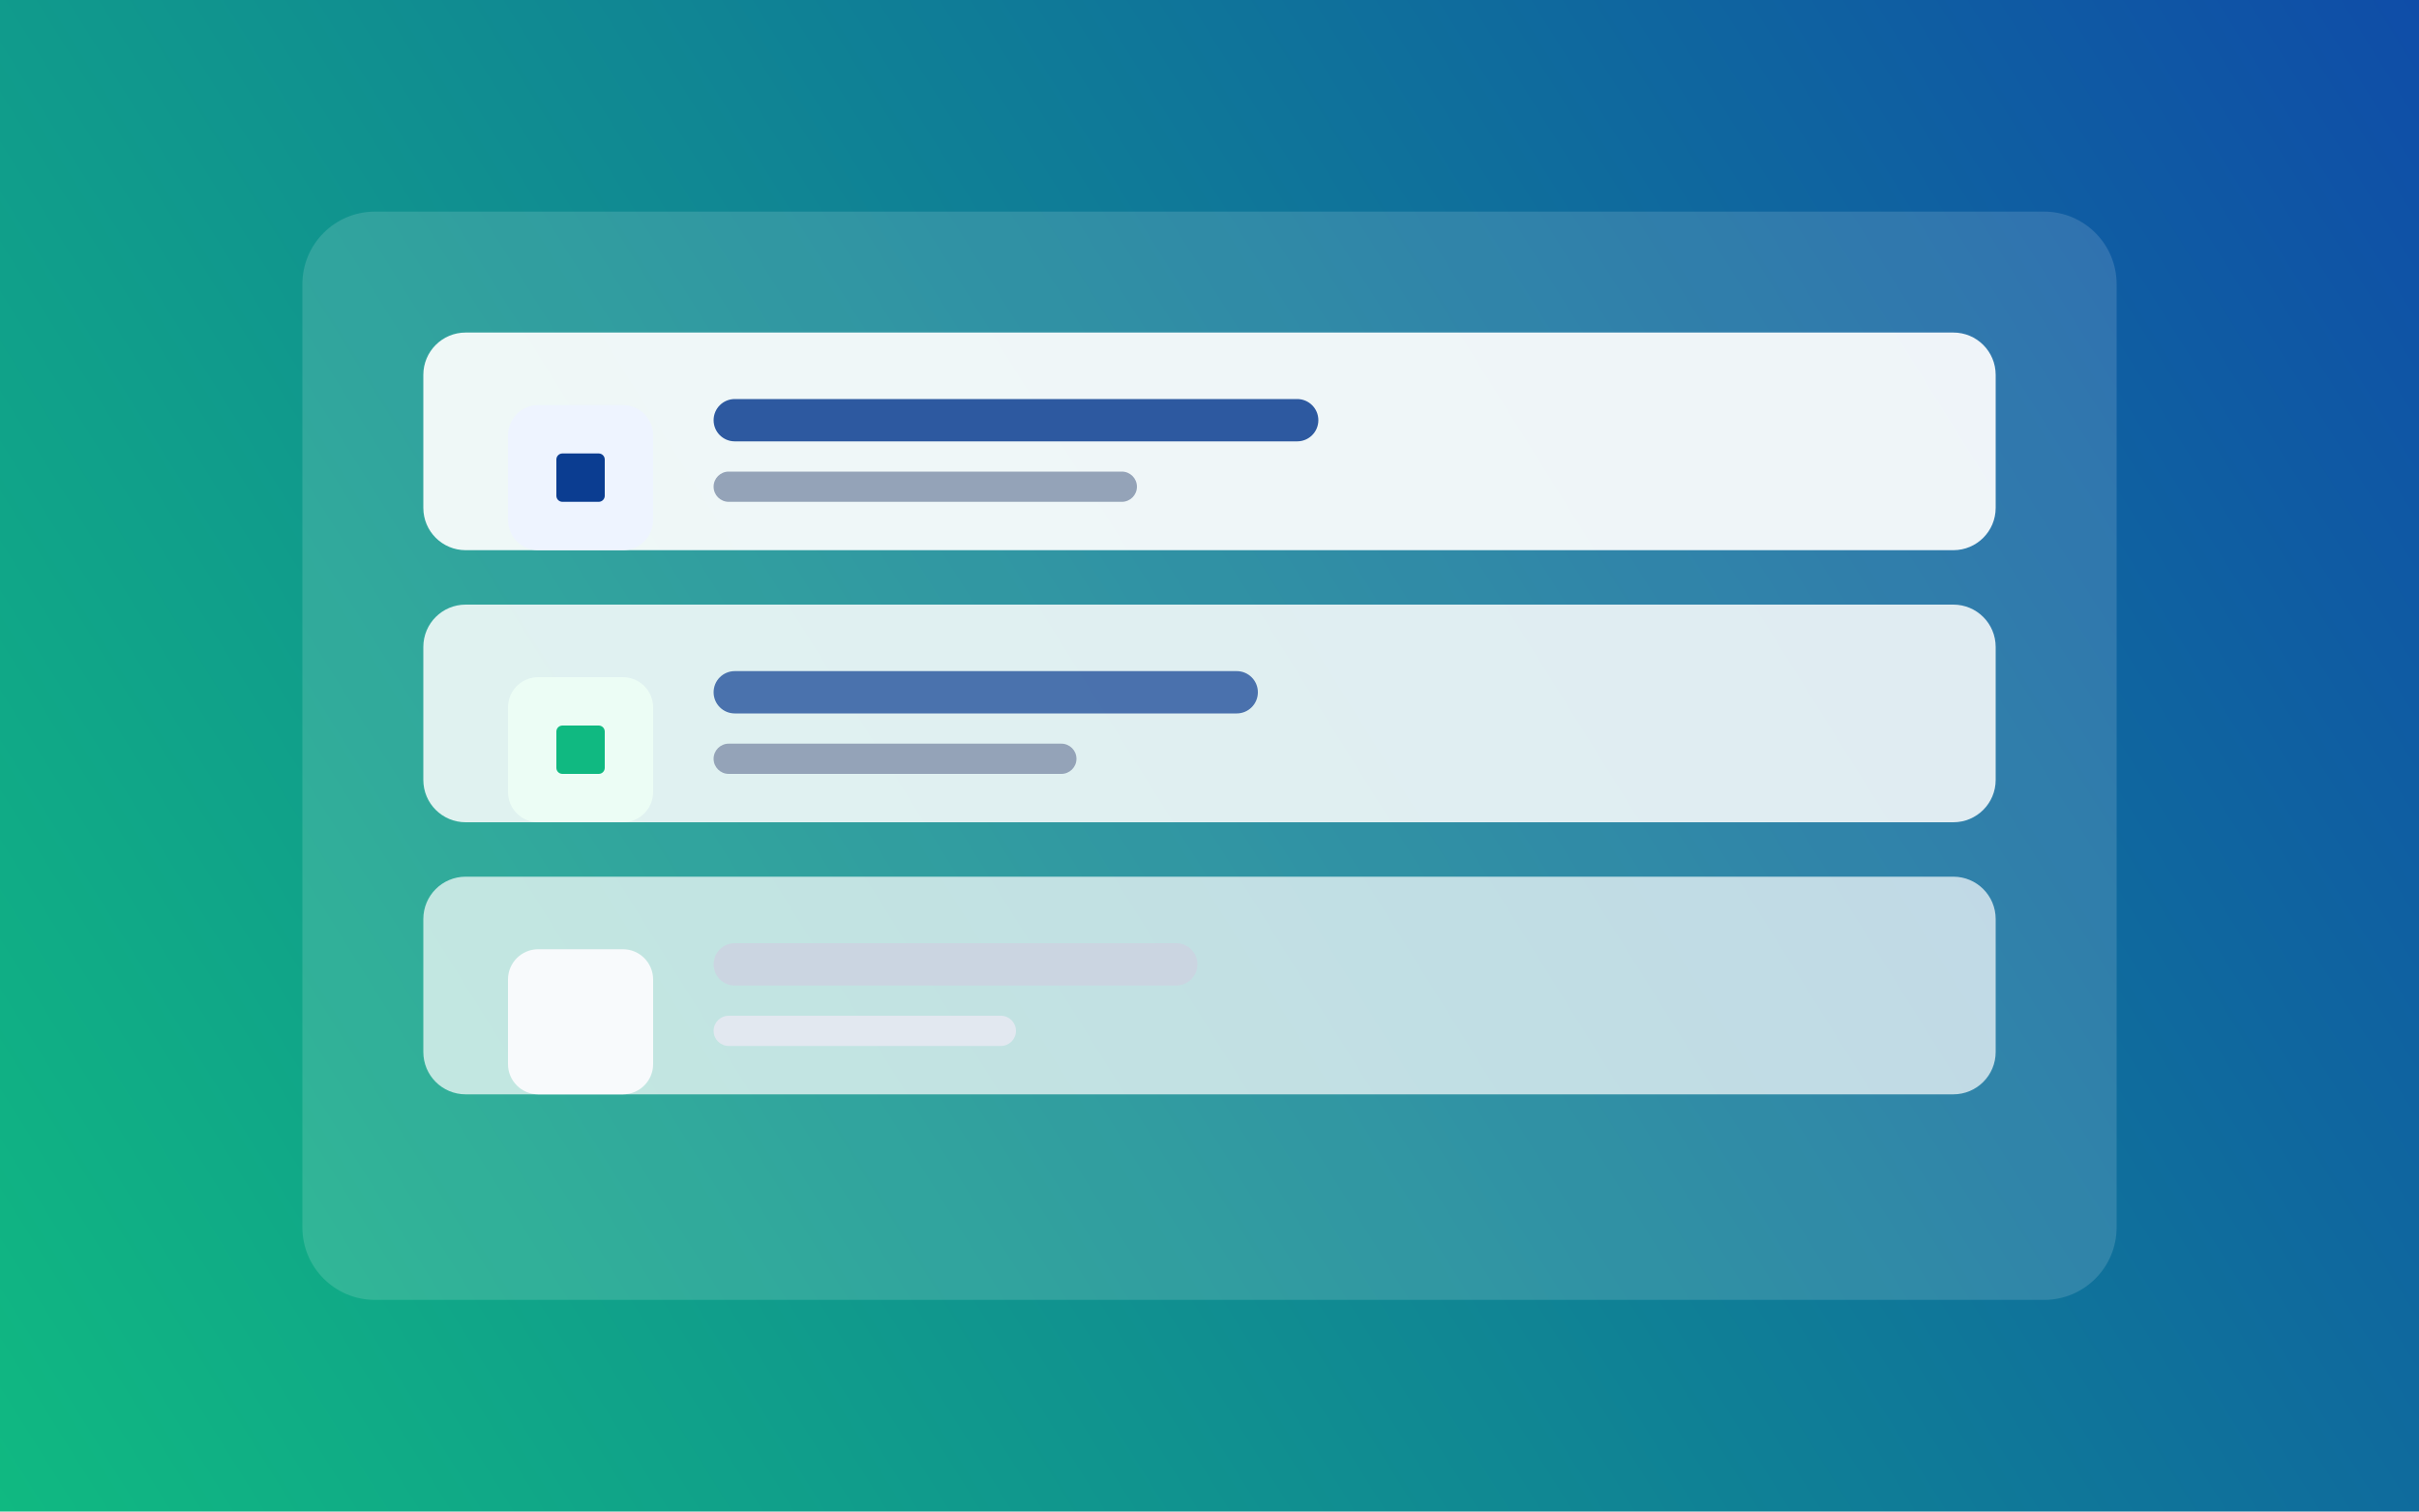
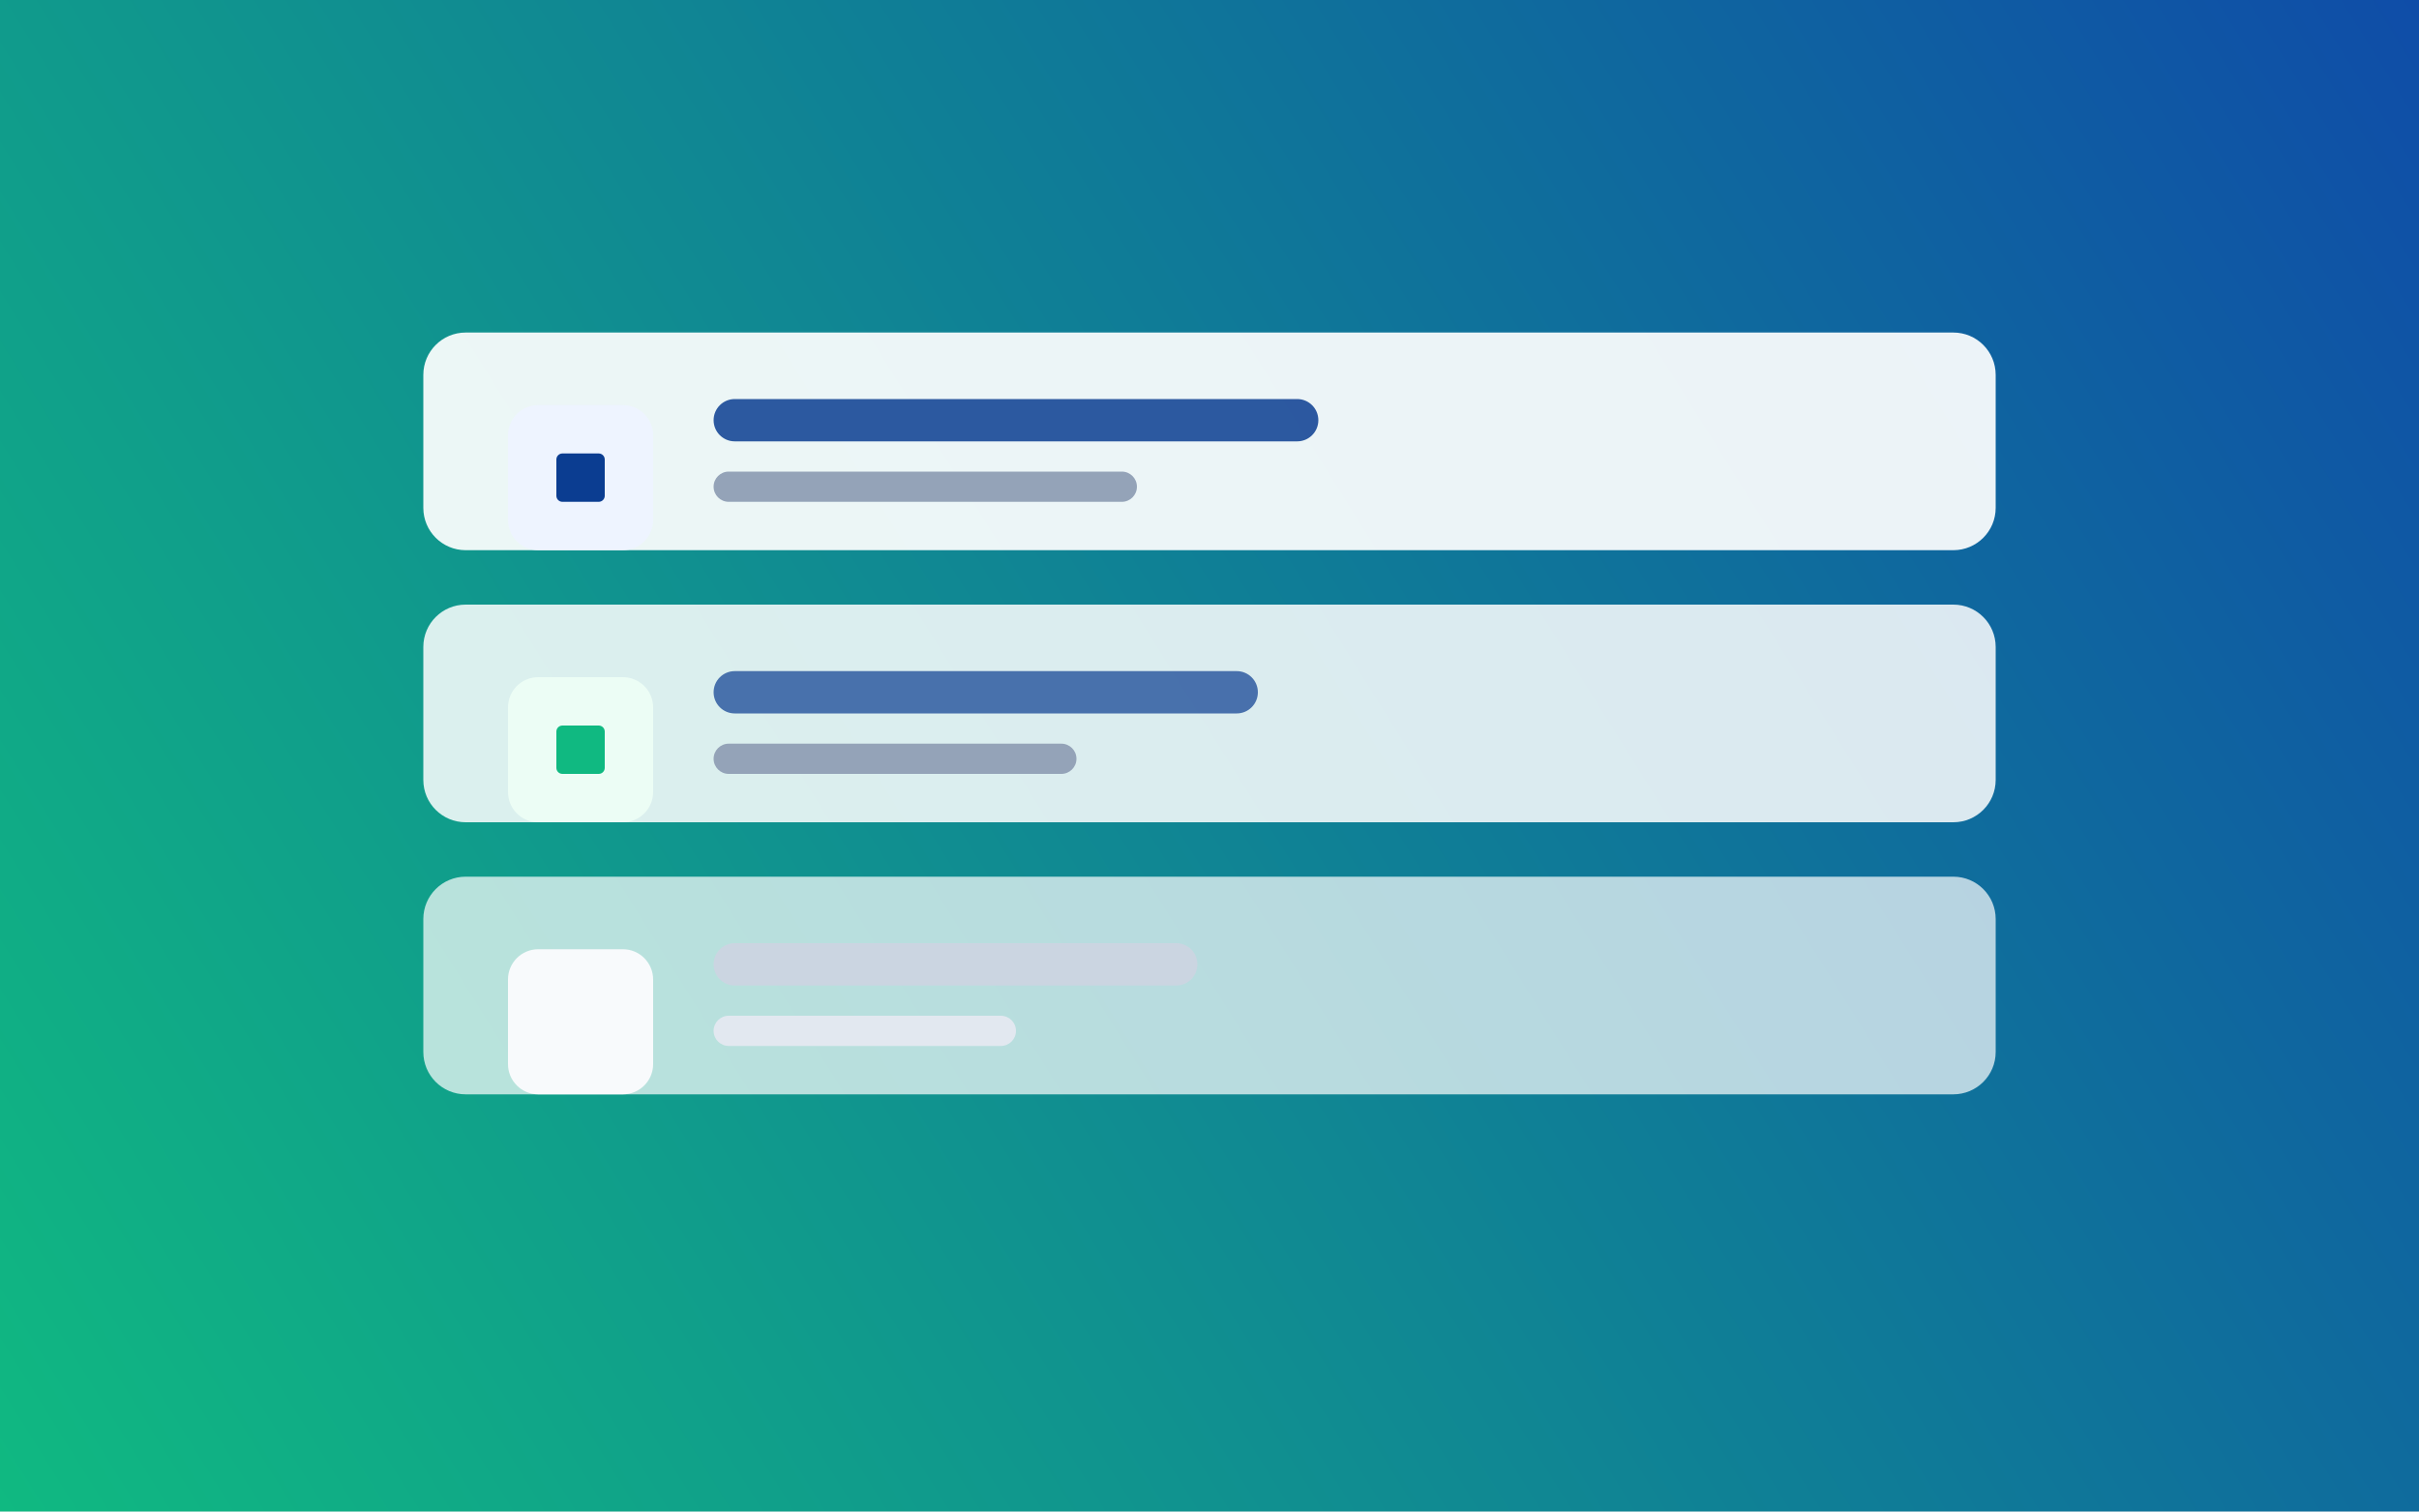
<svg xmlns="http://www.w3.org/2000/svg" viewBox="0 0 800 500" fill="none">
  <rect width="800" height="500" fill="url(#bg)" />
  <defs>
    <linearGradient id="bg" x1="800" y1="0" x2="0" y2="500" gradientUnits="userSpaceOnUse">
      <stop stop-color="#0F4DA8" />
      <stop offset="1" stop-color="#10B981" />
    </linearGradient>
  </defs>
-   <rect x="100" y="70" width="600" height="360" rx="24" fill="white" fill-opacity="0.14" />
  <rect x="140" y="110" width="520" height="72" rx="14" fill="white" fill-opacity="0.92" />
  <rect x="168" y="134" width="48" height="48" rx="10" fill="#EEF4FF" />
  <rect x="184" y="150" width="16" height="16" rx="2" fill="#0B3D91" />
  <rect x="236" y="132" width="200" height="14" rx="7" fill="#0B3D91" fill-opacity="0.85" />
  <rect x="236" y="156" width="140" height="10" rx="5" fill="#94A3B8" />
  <rect x="140" y="200" width="520" height="72" rx="14" fill="white" fill-opacity="0.85" />
  <rect x="168" y="224" width="48" height="48" rx="10" fill="#ECFDF5" />
  <rect x="184" y="240" width="16" height="16" rx="2" fill="#10B981" />
  <rect x="236" y="222" width="180" height="14" rx="7" fill="#0B3D91" fill-opacity="0.7" />
  <rect x="236" y="246" width="120" height="10" rx="5" fill="#94A3B8" />
  <rect x="140" y="290" width="520" height="72" rx="14" fill="white" fill-opacity="0.7" />
  <rect x="168" y="314" width="48" height="48" rx="10" fill="#F8FAFC" />
  <rect x="236" y="312" width="160" height="14" rx="7" fill="#CBD5E1" />
  <rect x="236" y="336" width="100" height="10" rx="5" fill="#E2E8F0" />
</svg>
